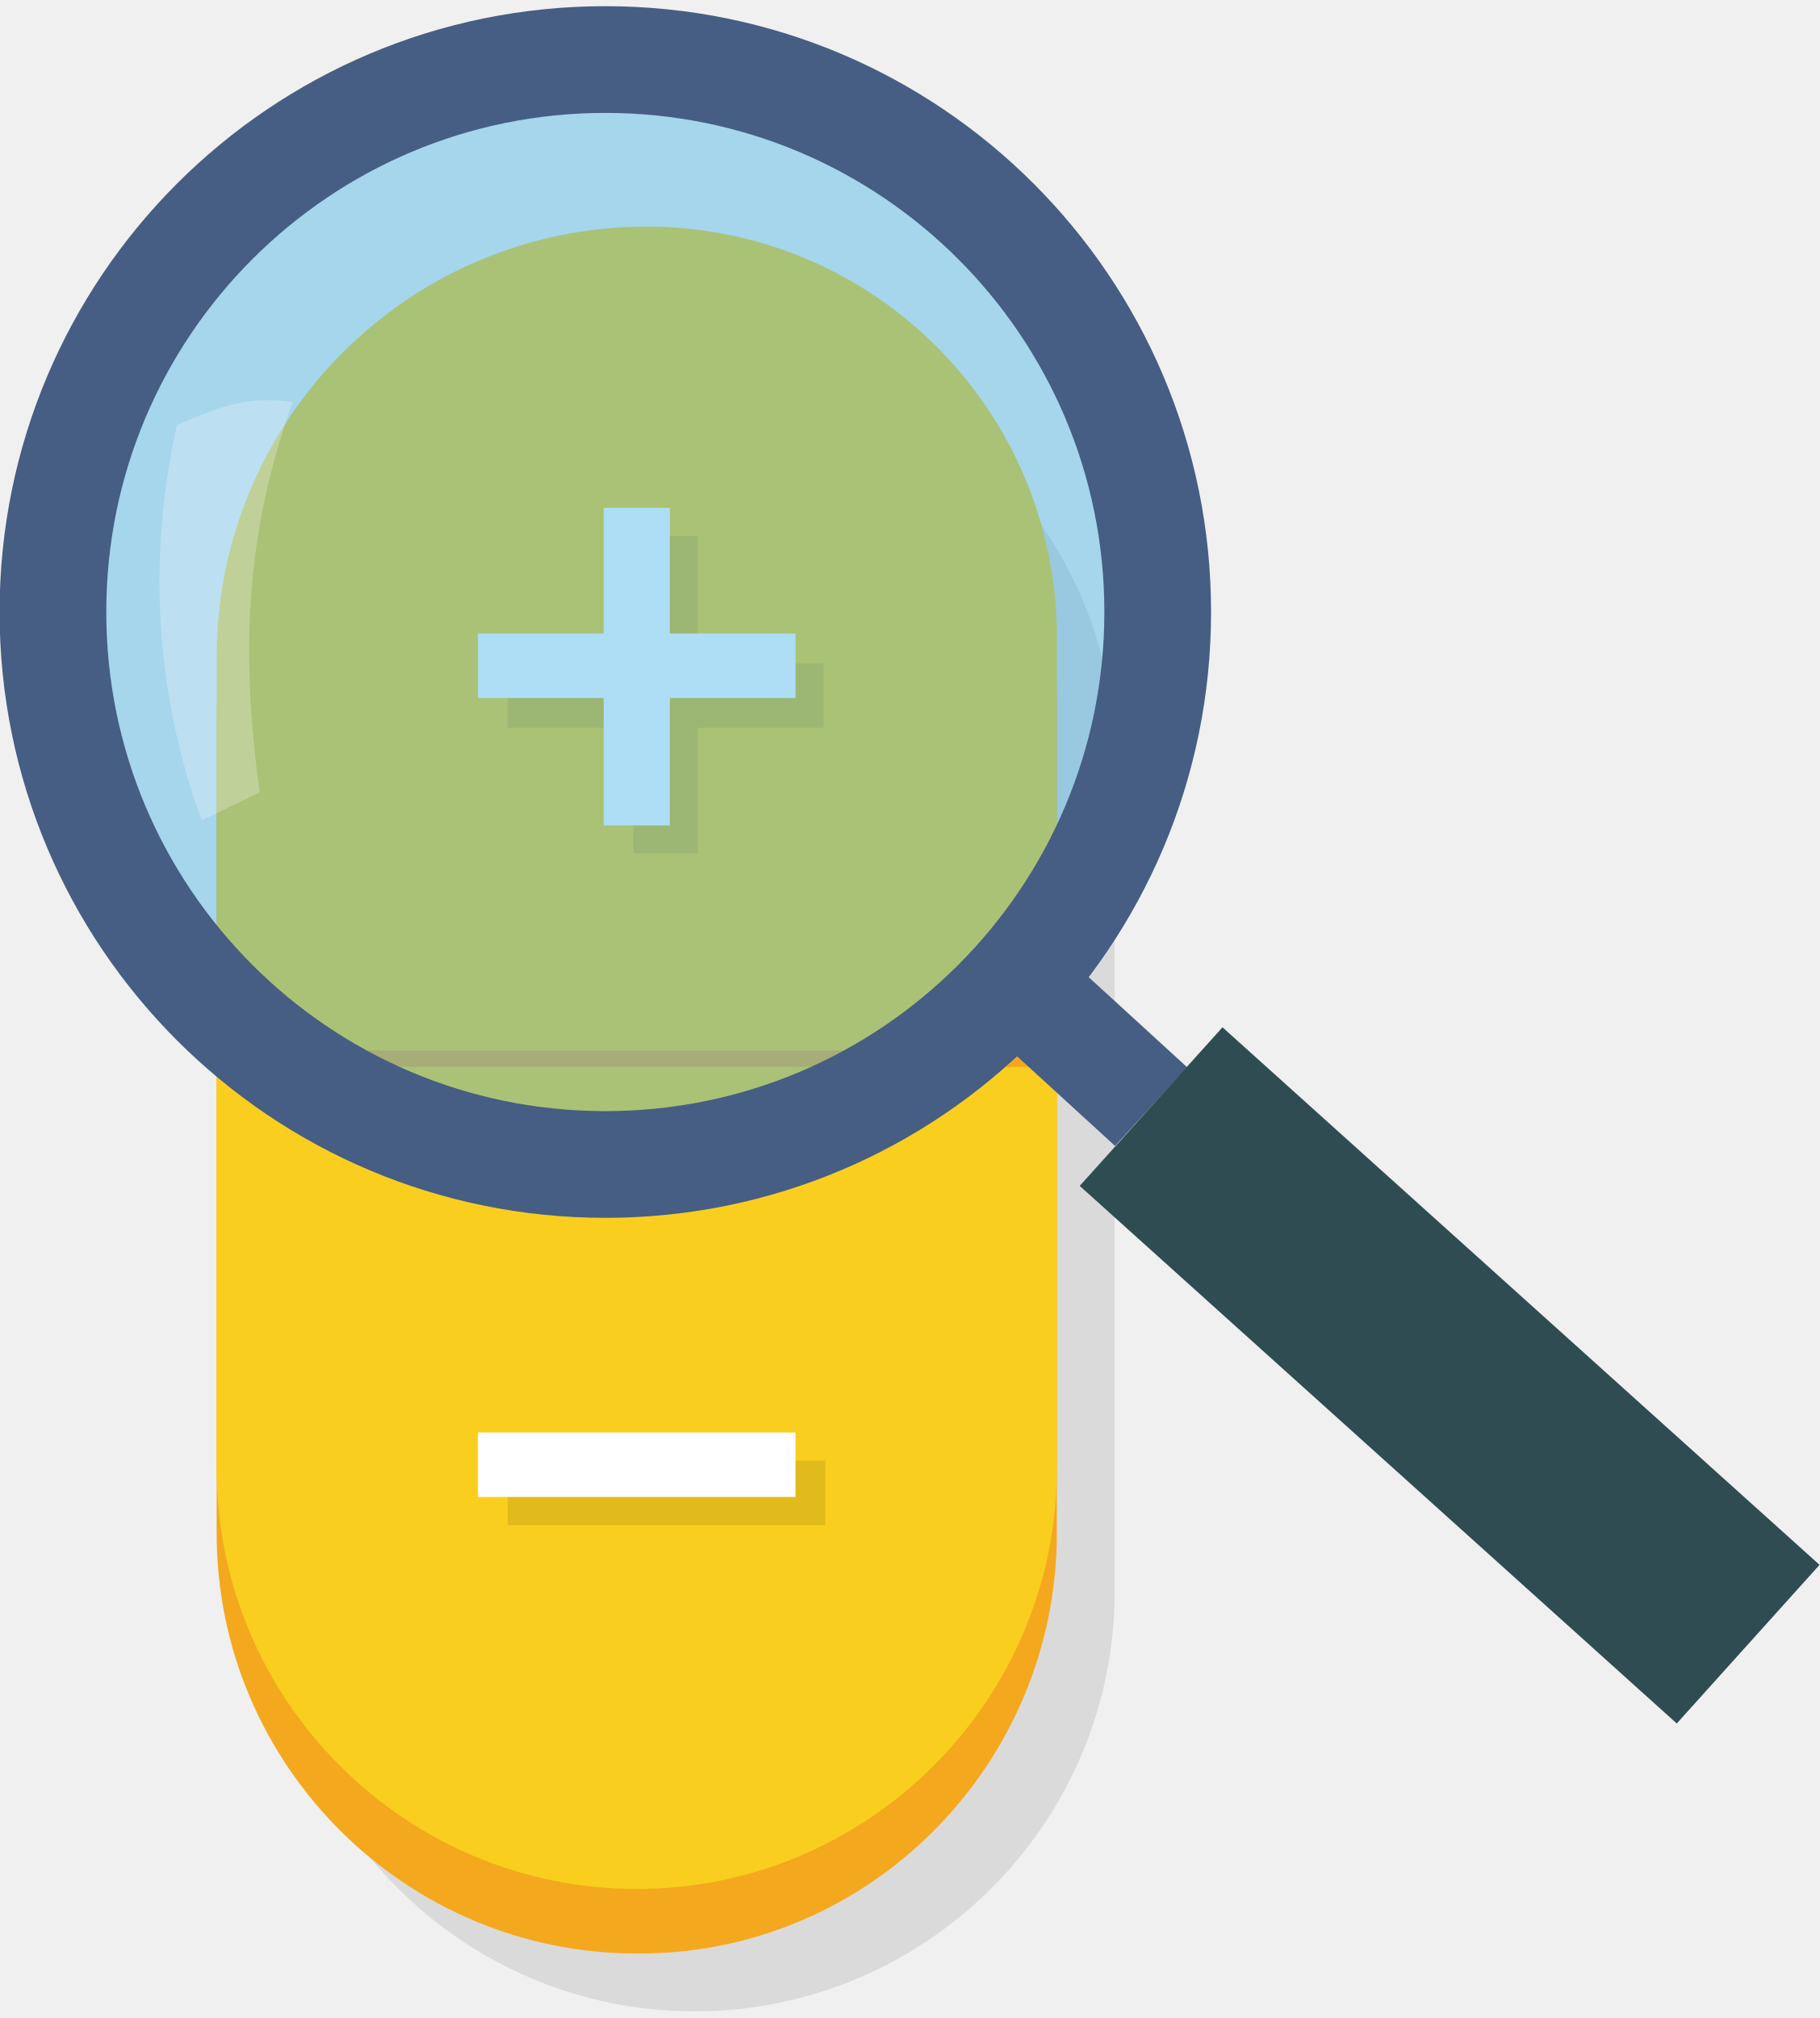
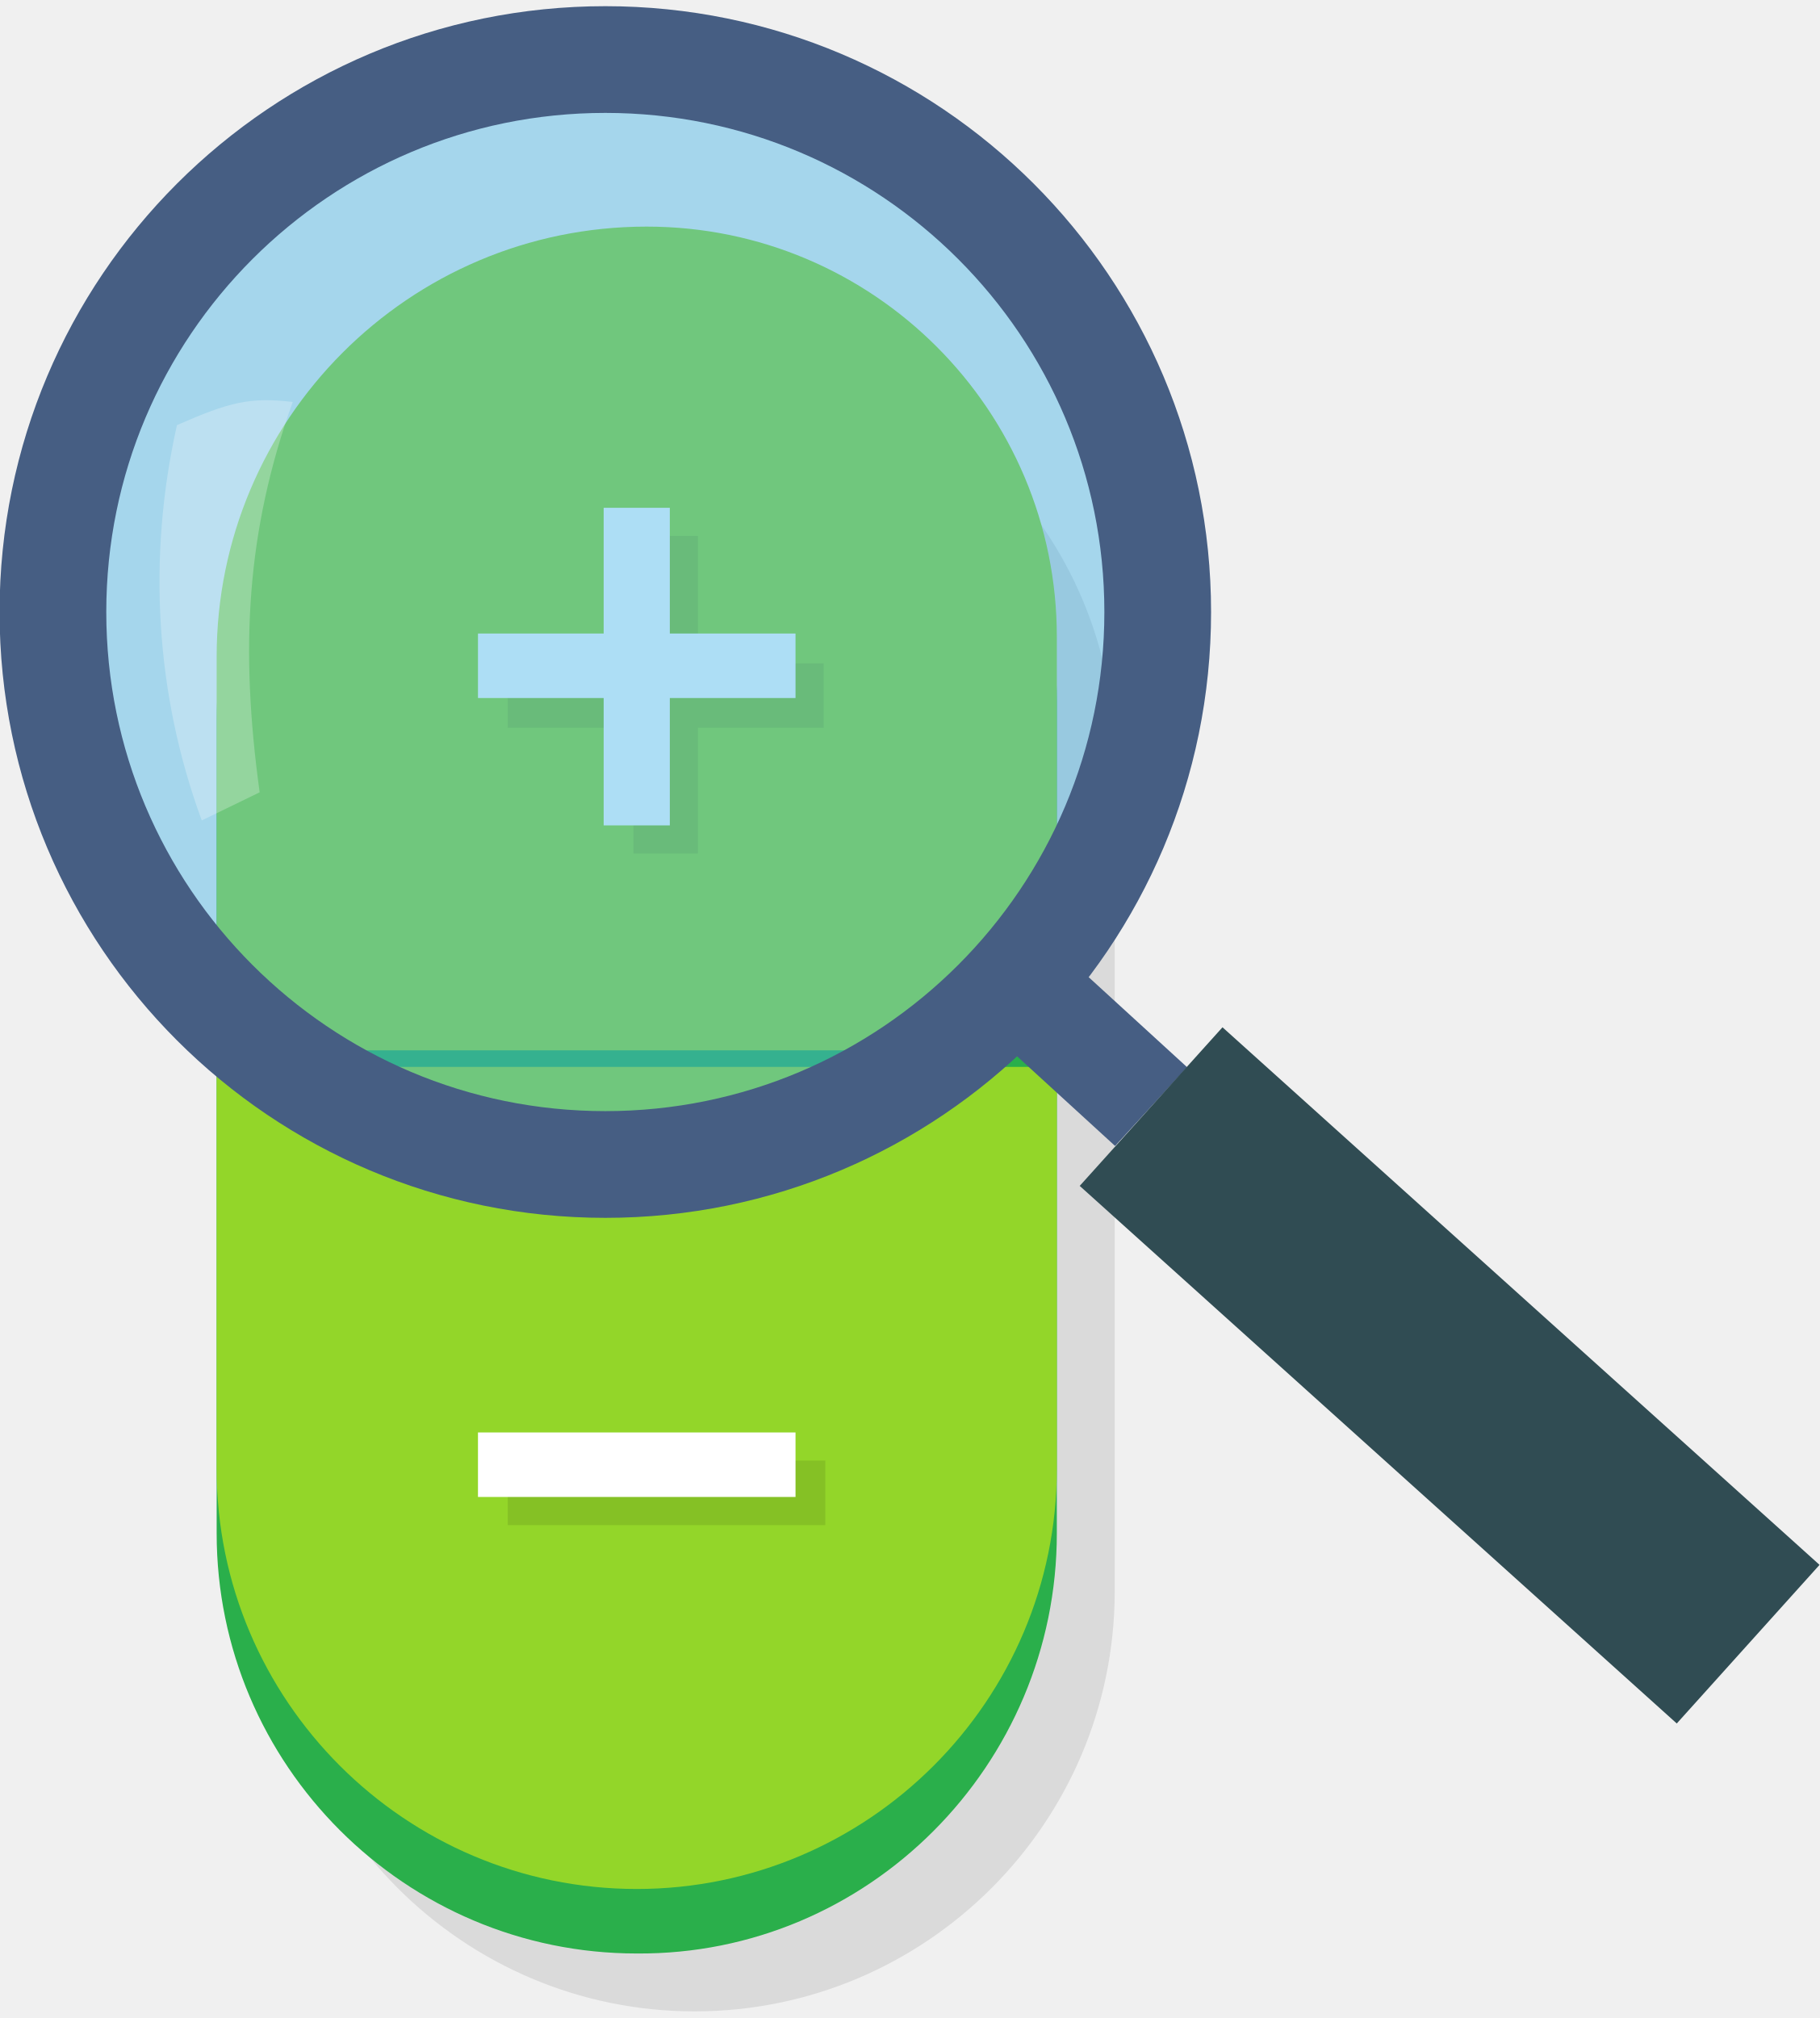
<svg xmlns="http://www.w3.org/2000/svg" version="1.1" id="Layer_1" x="0px" y="0px" viewBox="0 0 110 122" style="enable-background:new 0 0 110 122;" xml:space="preserve">
  <style type="text/css">
	.st0{opacity:9.000000e-02;}
	.st1{fill:#010101;}
- 	.st2{fill:#F4A81D;}
- 	.st3{fill:#F9CE1E;}
+ 	.st2{fill:#2AAF4B;}
+ 	.st3{fill:#93D629;}
	.st4{opacity:0.1;}
	.st5{fill:#FFFFFF;}
- 	.st6{fill:none;stroke:#F4A81D;stroke-miterlimit:10;}
+ 	.st6{fill:none;stroke:#2AAF4B;stroke-miterlimit:10;}
	.st7{opacity:0.25;fill:#44B3E6;}
	.st8{opacity:0.25;fill:#FFFFFF;}
	.st9{fill:none;stroke:#465E83;stroke-width:6.452;stroke-miterlimit:10;}
	.st10{fill:none;stroke:#304C53;stroke-width:12.903;stroke-miterlimit:10;}
</style>
  <g>
    <g>
      <g>
        <g>
          <g class="st0">
            <path class="st1" d="M67.4,96.2V45.9c0-13.7-11.1-24.8-24.8-24.8h0c-14.4,0-26,11.7-26,26v49.1c0,14,11.4,25.4,25.4,25.4h0       C56,121.6,67.4,110.2,67.4,96.2z" />
          </g>
          <g>
            <path class="st2" d="M63.9,92.7V42.4c0-13.7-11.1-24.8-24.8-24.8h0c-14.4,0-26,11.7-26,26v49.1c0,14,11.4,25.4,25.4,25.4h0       C52.5,118.2,63.9,106.7,63.9,92.7z" />
          </g>
        </g>
      </g>
      <g>
        <g>
          <path class="st3" d="M63.9,88.8V38.5c0-13.7-11.1-24.8-24.8-24.8h0c-14.4,0-26,11.7-26,26v49.1c0,14,11.4,25.4,25.4,25.4h0      C52.5,114.2,63.9,102.8,63.9,88.8z" />
        </g>
      </g>
      <g>
        <g class="st4">
          <polygon class="st1" points="30.7,40.1 30.7,44 38.3,44 38.3,51.6 42.2,51.6 42.2,44 49.8,44 49.8,40.1 42.2,40.1 42.2,32.4      38.3,32.4 38.3,40.1     " />
        </g>
        <g>
          <polygon class="st5" points="28.9,38.3 28.9,42.2 36.5,42.2 36.5,49.9 40.5,49.9 40.5,42.2 48.1,42.2 48.1,38.3 40.5,38.3      40.5,30.7 36.5,30.7 36.5,38.3     " />
        </g>
      </g>
      <g>
        <g class="st4">
          <rect x="30.7" y="88.3" class="st1" width="19.2" height="3.9" />
        </g>
        <g>
          <rect x="28.9" y="86.6" class="st5" width="19.2" height="3.9" />
        </g>
      </g>
      <line class="st6" x1="63.9" y1="64" x2="13.1" y2="64" />
    </g>
    <g>
      <g>
        <circle class="st7" cx="36.6" cy="37" r="33.4" />
        <circle class="st7" cx="36.6" cy="37" r="33.4" />
        <path class="st8" d="M15.7,47.9c-1.2-8.7-0.8-15.8,2-23.6c-2.6-0.3-3.8,0-7,1.4C8.9,33.7,9.4,42,12.2,49.6L15.7,47.9z" />
        <circle class="st9" cx="36.6" cy="37" r="33.4" />
        <line class="st9" x1="61.4" y1="59.4" x2="69.6" y2="66.9" />
        <line class="st10" x1="69.6" y1="66.9" x2="105.7" y2="99.4" />
      </g>
    </g>
  </g>
</svg>
